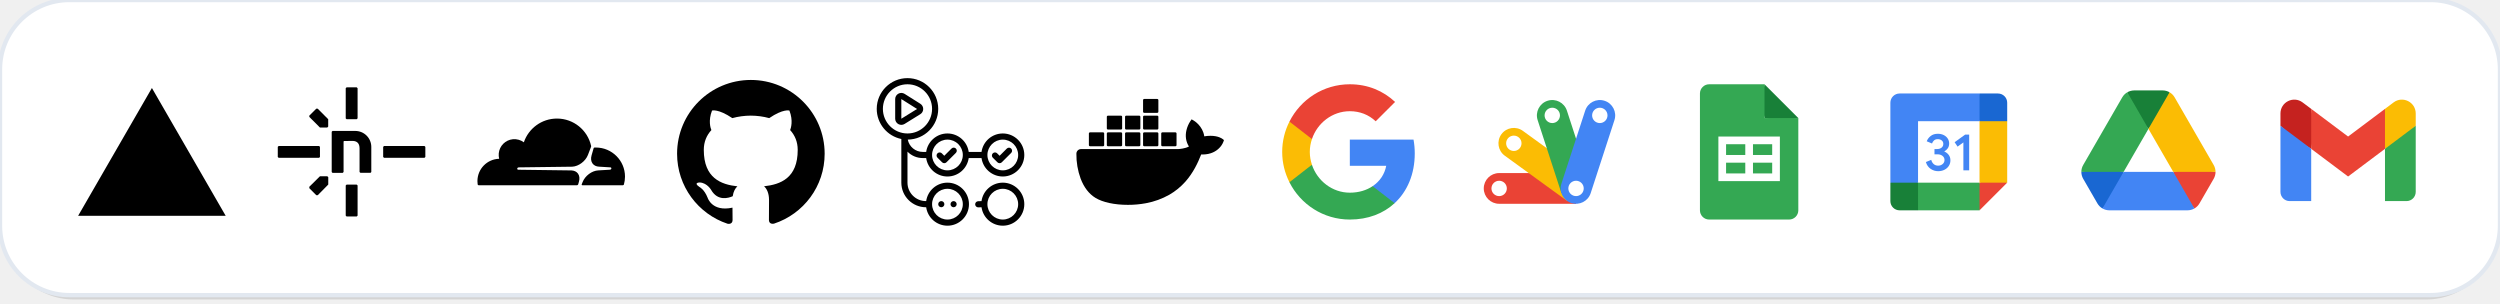
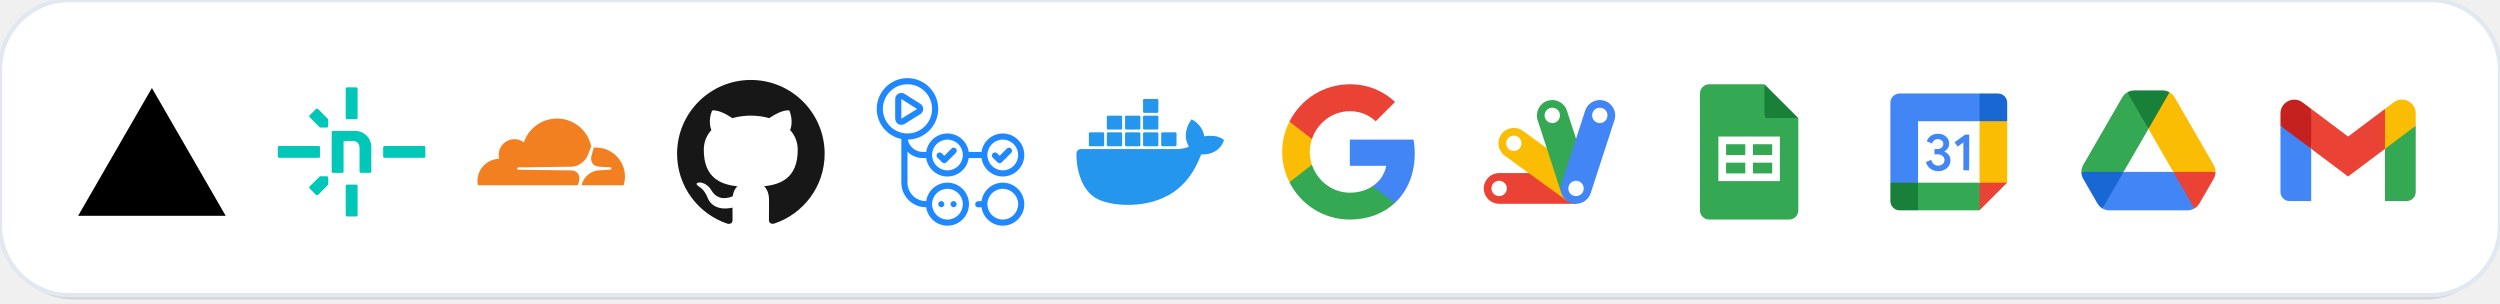
<svg xmlns="http://www.w3.org/2000/svg" width="576" height="70" viewBox="0 0 576 70" role="img">
  <rect x="1" y="2" width="574" height="67" rx="16" fill="#000000" opacity="0.12" />
  <rect x="0" y="0" width="576" height="68" rx="16" fill="#FFFFFF" stroke="#E2E8F0" stroke-width="1" />
-   <svg x="18" y="18" width="34" height="34" viewBox="0 0 24 24" overflow="visible">
-     <path d="m12 1.608 12 20.784H0Z" />
+   <svg x="18" y="18" width="34" height="34" viewBox="0 0 24 24" overflow="hidden">
+     <g fill="#000000">
+       <path d="m12 1.608 12 20.784H0Z" />
+     </g>
  </svg>
-   <svg x="64" y="18" width="34" height="34" viewBox="0 0 24 24" overflow="visible">
-     <path d="M6.49 19.04h-.23L5.13 17.9v-.23l1.73-1.71h1.2l.15.15v1.2L6.5 19.04ZM5.13 6.31V6.1l1.13-1.13h.23L8.2 6.68v1.2l-.15.15h-1.2L5.13 6.31Zm9.96 9.09h-1.65l-.14-.13v-3.83c0-.68-.27-1.2-1.1-1.23-.42 0-.9 0-1.43.02l-.07.08v4.96l-.14.14H8.9l-.13-.14V8.73l.13-.14h3.7a2.6 2.6 0 0 1 2.61 2.6v4.08l-.13.14Zm-8.37-2.44H.14L0 12.82v-1.64l.14-.14h6.58l.14.14v1.64l-.14.14Zm17.14 0h-6.58l-.14-.14v-1.64l.14-.14h6.58l.14.14v1.64l-.14.14ZM11.05 6.55V1.64l.14-.14h1.65l.14.14v4.9l-.14.14h-1.65l-.14-.13Zm0 15.81v-4.9l.14-.14h1.65l.14.13v4.91l-.14.14h-1.65l-.14-.14Z" />
+   <svg x="64" y="18" width="34" height="34" viewBox="0 0 24 24" overflow="hidden">
+     <g fill="#00C7B7">
+       <path d="M6.49 19.04h-.23L5.13 17.9v-.23l1.73-1.71h1.2l.15.15v1.2L6.5 19.04ZM5.13 6.31V6.1l1.13-1.13h.23L8.2 6.68v1.2l-.15.15h-1.2L5.13 6.31Zm9.96 9.09h-1.65l-.14-.13v-3.83c0-.68-.27-1.2-1.1-1.23-.42 0-.9 0-1.43.02l-.07.08v4.96l-.14.14H8.9l-.13-.14V8.73l.13-.14h3.7a2.6 2.6 0 0 1 2.61 2.6v4.08l-.13.14Zm-8.37-2.44H.14L0 12.82v-1.64l.14-.14h6.58l.14.14v1.64l-.14.14Zm17.14 0h-6.58l-.14-.14v-1.64l.14-.14h6.58l.14.14v1.64l-.14.14ZM11.05 6.55V1.64l.14-.14h1.65l.14.14v4.9l-.14.14h-1.65l-.14-.13Zm0 15.81v-4.9l.14-.14h1.65l.14.13v4.91l-.14.14h-1.65l-.14-.14Z" />
+     </g>
  </svg>
-   <svg x="110" y="18" width="34" height="34" viewBox="0 0 24 24" overflow="visible">
-     <path d="M16.509 16.845c.147-.507.091-.971-.155-1.315-.225-.316-.605-.499-1.062-.52l-8.659-.112a.156.156 0 0 1-.133-.071c-.028-.042-.035-.099-.021-.155.028-.084.112-.148.204-.156l8.736-.112c1.035-.049 2.16-.887 2.554-1.914l.499-1.301c.021-.056.029-.113.015-.168-.562-2.546-2.835-4.445-5.55-4.445-2.504 0-4.628 1.618-5.388 3.861-.493-.366-1.119-.562-1.794-.499-1.203.119-2.167 1.083-2.286 2.286-.028.31-.007.613.064.894C1.568 13.171 0 14.775 0 16.752c0 .175.014.351.035.527.014.083.084.147.169.147h15.981c.091 0 .176-.065.203-.155l.12-.427zm2.757-5.563c-.077 0-.161 0-.238.011-.057 0-.105.042-.127.098l-.338 1.174c-.147.507-.092.971.154 1.316.226.316.606.498 1.062.519l1.844.113c.056 0 .105.026.133.07.028.043.035.107.021.156-.028.084-.113.148-.204.155l-1.921.112c-1.041.049-2.158.887-2.553 1.914l-.141.358c-.028.071.021.142.099.142h6.598c.077 0 .147-.049.169-.126.112-.408.176-.837.176-1.28 0-2.603-2.125-4.727-4.734-4.727" />
+   <svg x="110" y="18" width="34" height="34" viewBox="0 0 24 24" overflow="hidden">
+     <g fill="#F38020">
+       <path d="M16.509 16.845c.147-.507.091-.971-.155-1.315-.225-.316-.605-.499-1.062-.52l-8.659-.112a.156.156 0 0 1-.133-.071c-.028-.042-.035-.099-.021-.155.028-.084.112-.148.204-.156l8.736-.112c1.035-.049 2.16-.887 2.554-1.914l.499-1.301c.021-.056.029-.113.015-.168-.562-2.546-2.835-4.445-5.55-4.445-2.504 0-4.628 1.618-5.388 3.861-.493-.366-1.119-.562-1.794-.499-1.203.119-2.167 1.083-2.286 2.286-.028.31-.007.613.064.894C1.568 13.171 0 14.775 0 16.752c0 .175.014.351.035.527.014.083.084.147.169.147h15.981c.091 0 .176-.065.203-.155l.12-.427zm2.757-5.563c-.077 0-.161 0-.238.011-.057 0-.105.042-.127.098l-.338 1.174c-.147.507-.092.971.154 1.316.226.316.606.498 1.062.519l1.844.113c.056 0 .105.026.133.07.028.043.035.107.021.156-.028.084-.113.148-.204.155l-1.921.112c-1.041.049-2.158.887-2.553 1.914l-.141.358c-.028.071.021.142.099.142h6.598c.077 0 .147-.049.169-.126.112-.408.176-.837.176-1.28 0-2.603-2.125-4.727-4.734-4.727" />
+     </g>
  </svg>
-   <svg x="156" y="18" width="34" height="34" viewBox="0 0 24 24" overflow="visible">
-     <path d="M12 .297c-6.63 0-12 5.373-12 12 0 5.303 3.438 9.8 8.205 11.385.6.113.82-.258.82-.577 0-.285-.01-1.04-.015-2.04-3.338.724-4.042-1.61-4.042-1.61C4.422 18.07 3.633 17.7 3.633 17.7c-1.087-.744.084-.729.084-.729 1.205.084 1.838 1.236 1.838 1.236 1.07 1.835 2.809 1.305 3.495.998.108-.776.417-1.305.76-1.605-2.665-.3-5.466-1.332-5.466-5.93 0-1.31.465-2.38 1.235-3.22-.135-.303-.54-1.523.105-3.176 0 0 1.005-.322 3.3 1.23.96-.267 1.98-.399 3-.405 1.02.006 2.04.138 3 .405 2.28-1.552 3.285-1.23 3.285-1.23.645 1.653.24 2.873.12 3.176.765.84 1.23 1.91 1.23 3.22 0 4.61-2.805 5.625-5.475 5.92.42.36.81 1.096.81 2.22 0 1.606-.015 2.896-.015 3.286 0 .315.21.69.825.57C20.565 22.092 24 17.592 24 12.297c0-6.627-5.373-12-12-12" />
+   <svg x="156" y="18" width="34" height="34" viewBox="0 0 24 24" overflow="hidden">
+     <g fill="#181717">
+       <path d="M12 .297c-6.63 0-12 5.373-12 12 0 5.303 3.438 9.8 8.205 11.385.6.113.82-.258.82-.577 0-.285-.01-1.04-.015-2.04-3.338.724-4.042-1.61-4.042-1.61C4.422 18.07 3.633 17.7 3.633 17.7c-1.087-.744.084-.729.084-.729 1.205.084 1.838 1.236 1.838 1.236 1.07 1.835 2.809 1.305 3.495.998.108-.776.417-1.305.76-1.605-2.665-.3-5.466-1.332-5.466-5.93 0-1.31.465-2.38 1.235-3.22-.135-.303-.54-1.523.105-3.176 0 0 1.005-.322 3.3 1.23.96-.267 1.98-.399 3-.405 1.02.006 2.04.138 3 .405 2.28-1.552 3.285-1.23 3.285-1.23.645 1.653.24 2.873.12 3.176.765.84 1.23 1.91 1.23 3.22 0 4.61-2.805 5.625-5.475 5.92.42.36.81 1.096.81 2.22 0 1.606-.015 2.896-.015 3.286 0 .315.21.69.825.57C20.565 22.092 24 17.592 24 12.297c0-6.627-5.373-12-12-12" />
+     </g>
  </svg>
-   <svg x="202" y="18" width="34" height="34" viewBox="0 0 24 24" overflow="visible">
-     <path d="M10.984 13.836a.5.5 0 0 1-.353-.146l-.745-.743a.5.5 0 1 1 .706-.708l.392.391 1.181-1.18a.5.5 0 0 1 .708.707l-1.535 1.533a.504.504 0 0 1-.354.146zm9.353-.147l1.534-1.532a.5.5 0 0 0-.707-.707l-1.181 1.18-.392-.391a.5.5 0 1 0-.706.708l.746.743a.497.497 0 0 0 .706-.001zM4.527 7.452l2.557-1.585A1 1 0 0 0 7.09 4.17L4.533 2.56A1 1 0 0 0 3 3.406v3.196a1.001 1.001 0 0 0 1.527.85zm2.03-2.436L4 6.602V3.406l2.557 1.61zM24 12.5c0 1.93-1.57 3.5-3.5 3.5a3.503 3.503 0 0 1-3.46-3h-2.08a3.503 3.503 0 0 1-3.46 3 3.502 3.502 0 0 1-3.46-3h-.558c-.972 0-1.85-.399-2.482-1.042V17c0 1.654 1.346 3 3 3h.04c.244-1.693 1.7-3 3.46-3 1.93 0 3.5 1.57 3.5 3.5S13.43 24 11.5 24a3.502 3.502 0 0 1-3.46-3H8c-2.206 0-4-1.794-4-4V9.899A5.008 5.008 0 0 1 0 5c0-2.757 2.243-5 5-5s5 2.243 5 5a5.005 5.005 0 0 1-4.952 4.998A2.482 2.482 0 0 0 7.482 12h.558c.244-1.693 1.7-3 3.46-3a3.502 3.502 0 0 1 3.46 3h2.08a3.503 3.503 0 0 1 3.46-3c1.93 0 3.5 1.57 3.5 3.5zm-15 8c0 1.378 1.122 2.5 2.5 2.5s2.5-1.122 2.5-2.5-1.122-2.5-2.5-2.5S9 19.122 9 20.5zM5 9c2.206 0 4-1.794 4-4S7.206 1 5 1 1 2.794 1 5s1.794 4 4 4zm9 3.5c0-1.378-1.122-2.5-2.5-2.5S9 11.122 9 12.5s1.122 2.5 2.5 2.5 2.5-1.122 2.5-2.5zm9 0c0-1.378-1.122-2.5-2.5-2.5S18 11.122 18 12.5s1.122 2.5 2.5 2.5 2.5-1.122 2.5-2.5zm-13 8a.5.5 0 1 0 1 0 .5.5 0 0 0-1 0zm2 0a.5.5 0 1 0 1 0 .5.5 0 0 0-1 0zm12 0c0 1.93-1.57 3.5-3.5 3.5a3.503 3.503 0 0 1-3.46-3.002c-.007.001-.013.005-.021.005l-.506.017h-.017a.5.5 0 0 1-.016-.999l.506-.017c.018-.002.035.006.052.007A3.503 3.503 0 0 1 20.5 17c1.93 0 3.5 1.57 3.5 3.5zm-1 0c0-1.378-1.122-2.5-2.5-2.5S18 19.122 18 20.5s1.122 2.5 2.5 2.5 2.5-1.122 2.5-2.5z" />
+   <svg x="202" y="18" width="34" height="34" viewBox="0 0 24 24" overflow="hidden">
+     <g fill="#2088FF">
+       <path d="M10.984 13.836a.5.5 0 0 1-.353-.146l-.745-.743a.5.5 0 1 1 .706-.708l.392.391 1.181-1.18a.5.5 0 0 1 .708.707l-1.535 1.533a.504.504 0 0 1-.354.146zm9.353-.147l1.534-1.532a.5.5 0 0 0-.707-.707l-1.181 1.18-.392-.391a.5.5 0 1 0-.706.708l.746.743a.497.497 0 0 0 .706-.001zM4.527 7.452l2.557-1.585A1 1 0 0 0 7.09 4.17L4.533 2.56A1 1 0 0 0 3 3.406v3.196a1.001 1.001 0 0 0 1.527.85zm2.03-2.436L4 6.602V3.406l2.557 1.61zM24 12.5c0 1.93-1.57 3.5-3.5 3.5a3.503 3.503 0 0 1-3.46-3h-2.08a3.503 3.503 0 0 1-3.46 3 3.502 3.502 0 0 1-3.46-3h-.558c-.972 0-1.85-.399-2.482-1.042V17c0 1.654 1.346 3 3 3h.04c.244-1.693 1.7-3 3.46-3 1.93 0 3.5 1.57 3.5 3.5S13.43 24 11.5 24a3.502 3.502 0 0 1-3.46-3H8c-2.206 0-4-1.794-4-4V9.899A5.008 5.008 0 0 1 0 5c0-2.757 2.243-5 5-5s5 2.243 5 5a5.005 5.005 0 0 1-4.952 4.998A2.482 2.482 0 0 0 7.482 12h.558c.244-1.693 1.7-3 3.46-3a3.502 3.502 0 0 1 3.46 3h2.08a3.503 3.503 0 0 1 3.46-3c1.93 0 3.5 1.57 3.5 3.5zm-15 8c0 1.378 1.122 2.5 2.5 2.5s2.5-1.122 2.5-2.5-1.122-2.5-2.5-2.5S9 19.122 9 20.5zM5 9c2.206 0 4-1.794 4-4S7.206 1 5 1 1 2.794 1 5s1.794 4 4 4zm9 3.5c0-1.378-1.122-2.5-2.5-2.5S9 11.122 9 12.5s1.122 2.5 2.5 2.5 2.5-1.122 2.5-2.5zm9 0c0-1.378-1.122-2.5-2.5-2.5S18 11.122 18 12.5s1.122 2.5 2.5 2.5 2.5-1.122 2.5-2.5zm-13 8a.5.5 0 1 0 1 0 .5.5 0 0 0-1 0zm2 0a.5.5 0 1 0 1 0 .5.5 0 0 0-1 0zm12 0c0 1.93-1.57 3.5-3.5 3.5a3.503 3.503 0 0 1-3.46-3.002c-.007.001-.013.005-.021.005l-.506.017h-.017a.5.5 0 0 1-.016-.999l.506-.017c.018-.002.035.006.052.007A3.503 3.503 0 0 1 20.5 17c1.93 0 3.5 1.57 3.5 3.5zm-1 0c0-1.378-1.122-2.5-2.5-2.5S18 19.122 18 20.5s1.122 2.5 2.5 2.5 2.5-1.122 2.5-2.5z" />
+     </g>
  </svg>
-   <svg x="248" y="18" width="34" height="34" viewBox="0 0 24 24" overflow="visible">
-     <path d="M13.983 11.078h2.119a.186.186 0 00.186-.185V9.006a.186.186 0 00-.186-.186h-2.119a.185.185 0 00-.185.185v1.888c0 .102.083.185.185.185m-2.954-5.43h2.118a.186.186 0 00.186-.186V3.574a.186.186 0 00-.186-.185h-2.118a.185.185 0 00-.185.185v1.888c0 .102.082.185.185.185m0 2.716h2.118a.187.187 0 00.186-.186V6.29a.186.186 0 00-.186-.185h-2.118a.185.185 0 00-.185.185v1.887c0 .102.082.185.185.186m-2.93 0h2.12a.186.186 0 00.184-.186V6.29a.185.185 0 00-.185-.185H8.1a.185.185 0 00-.185.185v1.887c0 .102.083.185.185.186m-2.964 0h2.119a.186.186 0 00.185-.186V6.29a.185.185 0 00-.185-.185H5.136a.186.186 0 00-.186.185v1.887c0 .102.084.185.186.186m5.893 2.715h2.118a.186.186 0 00.186-.185V9.006a.186.186 0 00-.186-.186h-2.118a.185.185 0 00-.185.185v1.888c0 .102.082.185.185.185m-2.93 0h2.12a.185.185 0 00.184-.185V9.006a.185.185 0 00-.184-.186h-2.12a.185.185 0 00-.184.185v1.888c0 .102.083.185.185.185m-2.964 0h2.119a.185.185 0 00.185-.185V9.006a.185.185 0 00-.184-.186h-2.12a.186.186 0 00-.186.186v1.887c0 .102.084.185.186.185m-2.92 0h2.12a.185.185 0 00.184-.185V9.006a.185.185 0 00-.184-.186h-2.12a.185.185 0 00-.184.185v1.888c0 .102.082.185.185.185M23.763 9.89c-.065-.051-.672-.51-1.954-.51-.338.001-.676.03-1.01.087-.248-1.7-1.653-2.53-1.716-2.566l-.344-.199-.226.327c-.284.438-.49.922-.612 1.43-.23.97-.09 1.882.403 2.661-.595.332-1.55.413-1.744.42H.751a.751.751 0 00-.75.748 11.376 11.376 0 00.692 4.062c.545 1.428 1.355 2.48 2.41 3.124 1.18.723 3.1 1.137 5.275 1.137.983.003 1.963-.086 2.93-.266a12.248 12.248 0 003.823-1.389c.98-.567 1.86-1.288 2.61-2.136 1.252-1.418 1.998-2.997 2.553-4.4h.221c1.372 0 2.215-.549 2.68-1.009.309-.293.55-.65.707-1.046l.098-.288Z" />
+   <svg x="248" y="18" width="34" height="34" viewBox="0 0 24 24" overflow="hidden">
+     <g fill="#2496ED">
+       <path d="M13.983 11.078h2.119a.186.186 0 00.186-.185V9.006a.186.186 0 00-.186-.186h-2.119a.185.185 0 00-.185.185v1.888c0 .102.083.185.185.185m-2.954-5.43h2.118a.186.186 0 00.186-.186V3.574a.186.186 0 00-.186-.185h-2.118a.185.185 0 00-.185.185v1.888c0 .102.082.185.185.185m0 2.716h2.118a.187.187 0 00.186-.186V6.29a.186.186 0 00-.186-.185h-2.118a.185.185 0 00-.185.185v1.887c0 .102.082.185.185.186m-2.93 0h2.12a.186.186 0 00.184-.186V6.29a.185.185 0 00-.185-.185H8.1a.185.185 0 00-.185.185v1.887c0 .102.083.185.185.186m-2.964 0h2.119a.186.186 0 00.185-.186V6.29a.185.185 0 00-.185-.185H5.136a.186.186 0 00-.186.185v1.887c0 .102.084.185.186.186m5.893 2.715h2.118a.186.186 0 00.186-.185V9.006a.186.186 0 00-.186-.186h-2.118a.185.185 0 00-.185.185v1.888c0 .102.082.185.185.185m-2.93 0h2.12a.185.185 0 00.184-.185V9.006a.185.185 0 00-.184-.186h-2.12a.185.185 0 00-.184.185v1.888c0 .102.083.185.185.185m-2.964 0h2.119a.185.185 0 00.185-.185V9.006a.185.185 0 00-.184-.186h-2.12a.186.186 0 00-.186.186v1.887c0 .102.084.185.186.185m-2.92 0h2.12a.185.185 0 00.184-.185V9.006a.185.185 0 00-.184-.186h-2.12a.185.185 0 00-.184.185v1.888c0 .102.082.185.185.185M23.763 9.89c-.065-.051-.672-.51-1.954-.51-.338.001-.676.03-1.01.087-.248-1.7-1.653-2.53-1.716-2.566l-.344-.199-.226.327c-.284.438-.49.922-.612 1.43-.23.97-.09 1.882.403 2.661-.595.332-1.55.413-1.744.42H.751a.751.751 0 00-.75.748 11.376 11.376 0 00.692 4.062c.545 1.428 1.355 2.48 2.41 3.124 1.18.723 3.1 1.137 5.275 1.137.983.003 1.963-.086 2.93-.266a12.248 12.248 0 003.823-1.389c.98-.567 1.86-1.288 2.61-2.136 1.252-1.418 1.998-2.997 2.553-4.4h.221c1.372 0 2.215-.549 2.68-1.009.309-.293.55-.65.707-1.046l.098-.288Z" />
+     </g>
  </svg>
-   <svg x="294" y="18" width="34" height="34" viewBox="0 0 24 24" overflow="visible">
+   <svg x="294" y="18" width="34" height="34" viewBox="0 0 24 24" overflow="hidden">
    <path fill="#4285F4" d="M22.56 12.25c0-.78-.07-1.53-.2-2.25H12v4.26h5.92c-.26 1.37-1.04 2.53-2.21 3.31v2.77h3.57c2.08-1.92 3.28-4.74 3.28-8.09z" />
    <path fill="#34A853" d="M12 23c2.97 0 5.46-.98 7.28-2.66l-3.57-2.77c-.98.66-2.23 1.06-3.71 1.06-2.86 0-5.29-1.93-6.16-4.53H2.18v2.84C3.99 20.53 7.7 23 12 23z" />
    <path fill="#FBBC05" d="M5.84 14.09c-.22-.66-.35-1.36-.35-2.09s.13-1.43.35-2.09V7.07H2.18C1.43 8.55 1 10.22 1 12s.43 3.45 1.18 4.93l2.85-2.22.81-.62z" />
    <path fill="#EA4335" d="M12 5.38c1.62 0 3.06.56 4.21 1.64l3.15-3.15C17.45 2.09 14.97 1 12 1 7.7 1 3.99 3.47 2.18 7.07l3.66 2.84c.87-2.6 3.3-4.53 6.16-4.53z" />
  </svg>
-   <svg x="340" y="18" width="34" height="34" viewBox="0 0 192 192" overflow="visible">
+   <svg x="340" y="18" width="34" height="34" viewBox="0 0 192 192" overflow="hidden">
    <rect id="bounding_box" fill="none" width="192" height="192" />
    <g id="Artwork">
      <g>
        <g>
          <g>
            <path fill="#EA4335" d="M30.51,123.53c-11.05,0-20.01,8.95-20.01,19.98s8.96,19.98,20.01,19.98h100.06v-39.97H30.51z" />
          </g>
          <g>
            <ellipse fill="#FFFFFF" cx="30.51" cy="143.52" rx="10.01" ry="9.99" />
          </g>
        </g>
        <g>
          <g>
            <path fill="#FBBC04" d="M61.38,68.62c-8.94-6.49-21.46-4.51-27.95,4.42c-6.5,8.93-4.51,21.43,4.43,27.91l80.95,58.73 l23.53-32.33L61.38,68.62z" />
          </g>
          <g>
            <ellipse fill="#FFFFFF" cx="49.62" cy="84.79" rx="10.01" ry="9.99" />
          </g>
        </g>
        <g>
          <g>
            <path fill="#34A853" d="M118.68,42.31c-3.42-10.5-14.7-16.24-25.22-12.83C82.95,32.89,77.2,44.17,80.61,54.66l30.92,95.02 l38.06-12.35L118.68,42.31z" />
          </g>
          <g>
            <ellipse fill="#FFFFFF" cx="99.64" cy="48.49" rx="10.01" ry="9.99" />
          </g>
          <g>
            <g>
              <path fill="#4285F4" d="M167.67,29.48c-10.51-3.41-21.8,2.33-25.22,12.83l-30.92,95.02c-3.42,10.5,2.34,21.77,12.85,25.18 c10.51,3.41,21.8-2.33,25.22-12.83l30.92-95.02C183.93,44.17,178.18,32.89,167.67,29.48z" />
            </g>
            <g>
              <ellipse fill="#FFFFFF" cx="161.48" cy="48.49" rx="10.01" ry="9.99" />
            </g>
            <g>
              <ellipse fill="#FFFFFF" cx="130.56" cy="143.51" rx="10.01" ry="9.99" />
            </g>
          </g>
        </g>
      </g>
    </g>
  </svg>
-   <svg x="386" y="18" width="34" height="34" viewBox="0 0 192 192" overflow="visible">
+   <svg x="386" y="18" width="34" height="34" viewBox="0 0 192 192" overflow="hidden">
    <rect fill="none" height="192" width="192" />
    <g>
      <polygon fill="#188038" points="116,8 160,52 138,56 116,52 112,30" />
      <path d="M116,52V8H44c-6.63,0-12,5.37-12,12v152c0,6.63,5.37,12,12,12h104c6.63,0,12-5.37,12-12V52H116z" fill="#34A853" />
      <path d="M56,76v58h80V76H56z M91,124H66v-14h25V124z M91,100H66V86h25V100z M126,124h-25v-14h25V124z M126,100h-25 V86h25V100z" fill="#FFFFFF" />
    </g>
  </svg>
-   <svg x="432" y="18" width="34" height="34" viewBox="0 0 192 192" overflow="visible">
+   <svg x="432" y="18" width="34" height="34" viewBox="0 0 192 192" overflow="hidden">
    <rect fill="none" height="192" width="192" />
    <g>
      <g>
        <path d="M72.41,118.06c-2.99-2.02-5.06-4.97-6.19-8.87l6.94-2.86c0.63,2.4,1.73,4.26,3.3,5.58 c1.56,1.32,3.46,1.97,5.68,1.97c2.27,0,4.22-0.69,5.85-2.07c1.63-1.38,2.45-3.14,2.45-5.27c0-2.18-0.86-3.96-2.58-5.34 s-3.88-2.07-6.46-2.07h-4.01v-6.87h3.6c2.22,0,4.09-0.6,5.61-1.8c1.52-1.2,2.28-2.84,2.28-4.93c0-1.86-0.68-3.34-2.04-4.45 c-1.36-1.11-3.08-1.67-5.17-1.67c-2.04,0-3.66,0.54-4.86,1.63s-2.07,2.43-2.62,4.01l-6.87-2.86c0.91-2.58,2.58-4.86,5.03-6.83 c2.45-1.97,5.58-2.96,9.38-2.96c2.81,0,5.34,0.54,7.58,1.63c2.24,1.09,4,2.6,5.27,4.52c1.27,1.93,1.9,4.09,1.9,6.49 c0,2.45-0.59,4.52-1.77,6.22c-1.18,1.7-2.63,3-4.35,3.91v0.41c2.27,0.95,4.12,2.4,5.58,4.35c1.45,1.95,2.18,4.28,2.18,7 c0,2.72-0.69,5.15-2.07,7.28c-1.38,2.13-3.29,3.81-5.71,5.03c-2.43,1.22-5.16,1.84-8.19,1.84 C78.64,121.09,75.4,120.08,72.41,118.06z" fill="#4285F4" />
        <path d="M115,83.62l-7.58,5.51l-3.81-5.78l13.67-9.86h5.24V120H115V83.62z" fill="#4285F4" />
        <polygon fill="#EA4335" points="136,172 172,136 154,128 136,136 128,154" />
        <polygon fill="#34A853" points="48,154 56,172 136,172 136,136 56,136" />
        <path d="M32,20c-6.63,0-12,5.37-12,12v104l18,8l18-8V56h80l8-18l-8-18H32z" fill="#4285F4" />
        <path d="M20,136v24c0,6.63,5.37,12,12,12h24v-36H20z" fill="#188038" />
        <polygon fill="#FBBC04" points="136,56 136,136 172,136 172,56 154,48" />
        <path d="M172,56V32c0-6.63-5.37-12-12-12h-24v36H172z" fill="#1967D2" />
      </g>
    </g>
    <g />
    <g />
  </svg>
-   <svg x="478" y="18" width="34" height="34" viewBox="0 0 192 192" overflow="visible">
+   <svg x="478" y="18" width="34" height="34" viewBox="0 0 192 192" overflow="hidden">
    <rect fill="none" height="192" width="192" />
    <g>
      <g>
        <path d="M128.33,122l7.59,26.17l19.89,21.42c0,0,0,0,0,0v0c2.69-1.55,4.98-3.8,6.59-6.59l18.48-32 c1.61-2.78,2.41-5.89,2.41-9l-28.38-5.5L128.33,122z" fill="#EA4335" />
        <path d="M123.48,18.41c-2.69-1.55-5.78-2.41-9-2.41H77.53c-3.2,0-6.32,0.88-9,2.41l0,0l7.96,26.81l19.44,20.64 L96,66l0,0l19.58-20.89L123.48,18.41C123.48,18.41,123.48,18.41,123.48,18.41C123.48,18.41,123.48,18.41,123.48,18.41z" fill="#188038" />
        <path d="M63.67,122l-28.33-6.5L8.72,122c0,3.1,0.8,6.2,2.4,8.99L29.6,163c1.61,2.78,3.9,5.03,6.59,6.59 l19.59-20.18L63.67,122L63.67,122z" fill="#1967D2" />
        <path d="M155.47,69l-25.4-44c-1.61-2.79-3.9-5.04-6.59-6.59L96,66l32.33,56h54.95c0-3.11-0.8-6.21-2.41-9 L155.47,69z" fill="#FBBC04" />
        <path d="M128.33,122H63.67l-27.48,47.59c2.69,1.55,5.78,2.41,9,2.41h101.61c3.22,0,6.31-0.86,9-2.41L128.33,122z" fill="#4285F4" />
        <path d="M96,66L68.53,18.41c-2.69,1.55-4.97,3.79-6.58,6.57l-50.83,88.05c-1.6,2.78-2.4,5.88-2.4,8.97h54.95L96,66 z" fill="#34A853" />
      </g>
    </g>
    <g />
    <g />
    <g />
  </svg>
-   <svg x="524" y="18" width="34" height="34" viewBox="0 0 192 192" overflow="visible">
+   <svg x="524" y="18" width="34" height="34" viewBox="0 0 192 192" overflow="hidden">
    <rect fill="none" height="192" width="192" />
    <g>
      <g>
        <path d="M8,46v16l18.35,17.76L48,92l4-26.93L48,40l-11.2-8.4C24.93,22.7,8,31.17,8,46" fill="#C5221F" />
        <path d="M144,40l-4,25.4l4,26.6l19.65-9.73L184,62V46c0-14.83-16.93-23.3-28.8-14.4L144,40z" fill="#FBBC04" />
        <path d="M20,160h28V92L8,62v86C8,154.63,13.37,160,20,160" fill="#4285F4" />
        <path d="M144,160h28c6.63,0,12-5.37,12-12V62l-40,30V160z" fill="#34A853" />
        <polygon fill="#EA4335" points="96,76 48,40 48,92 96,128 144,92 144,40" />
      </g>
    </g>
  </svg>
</svg>
